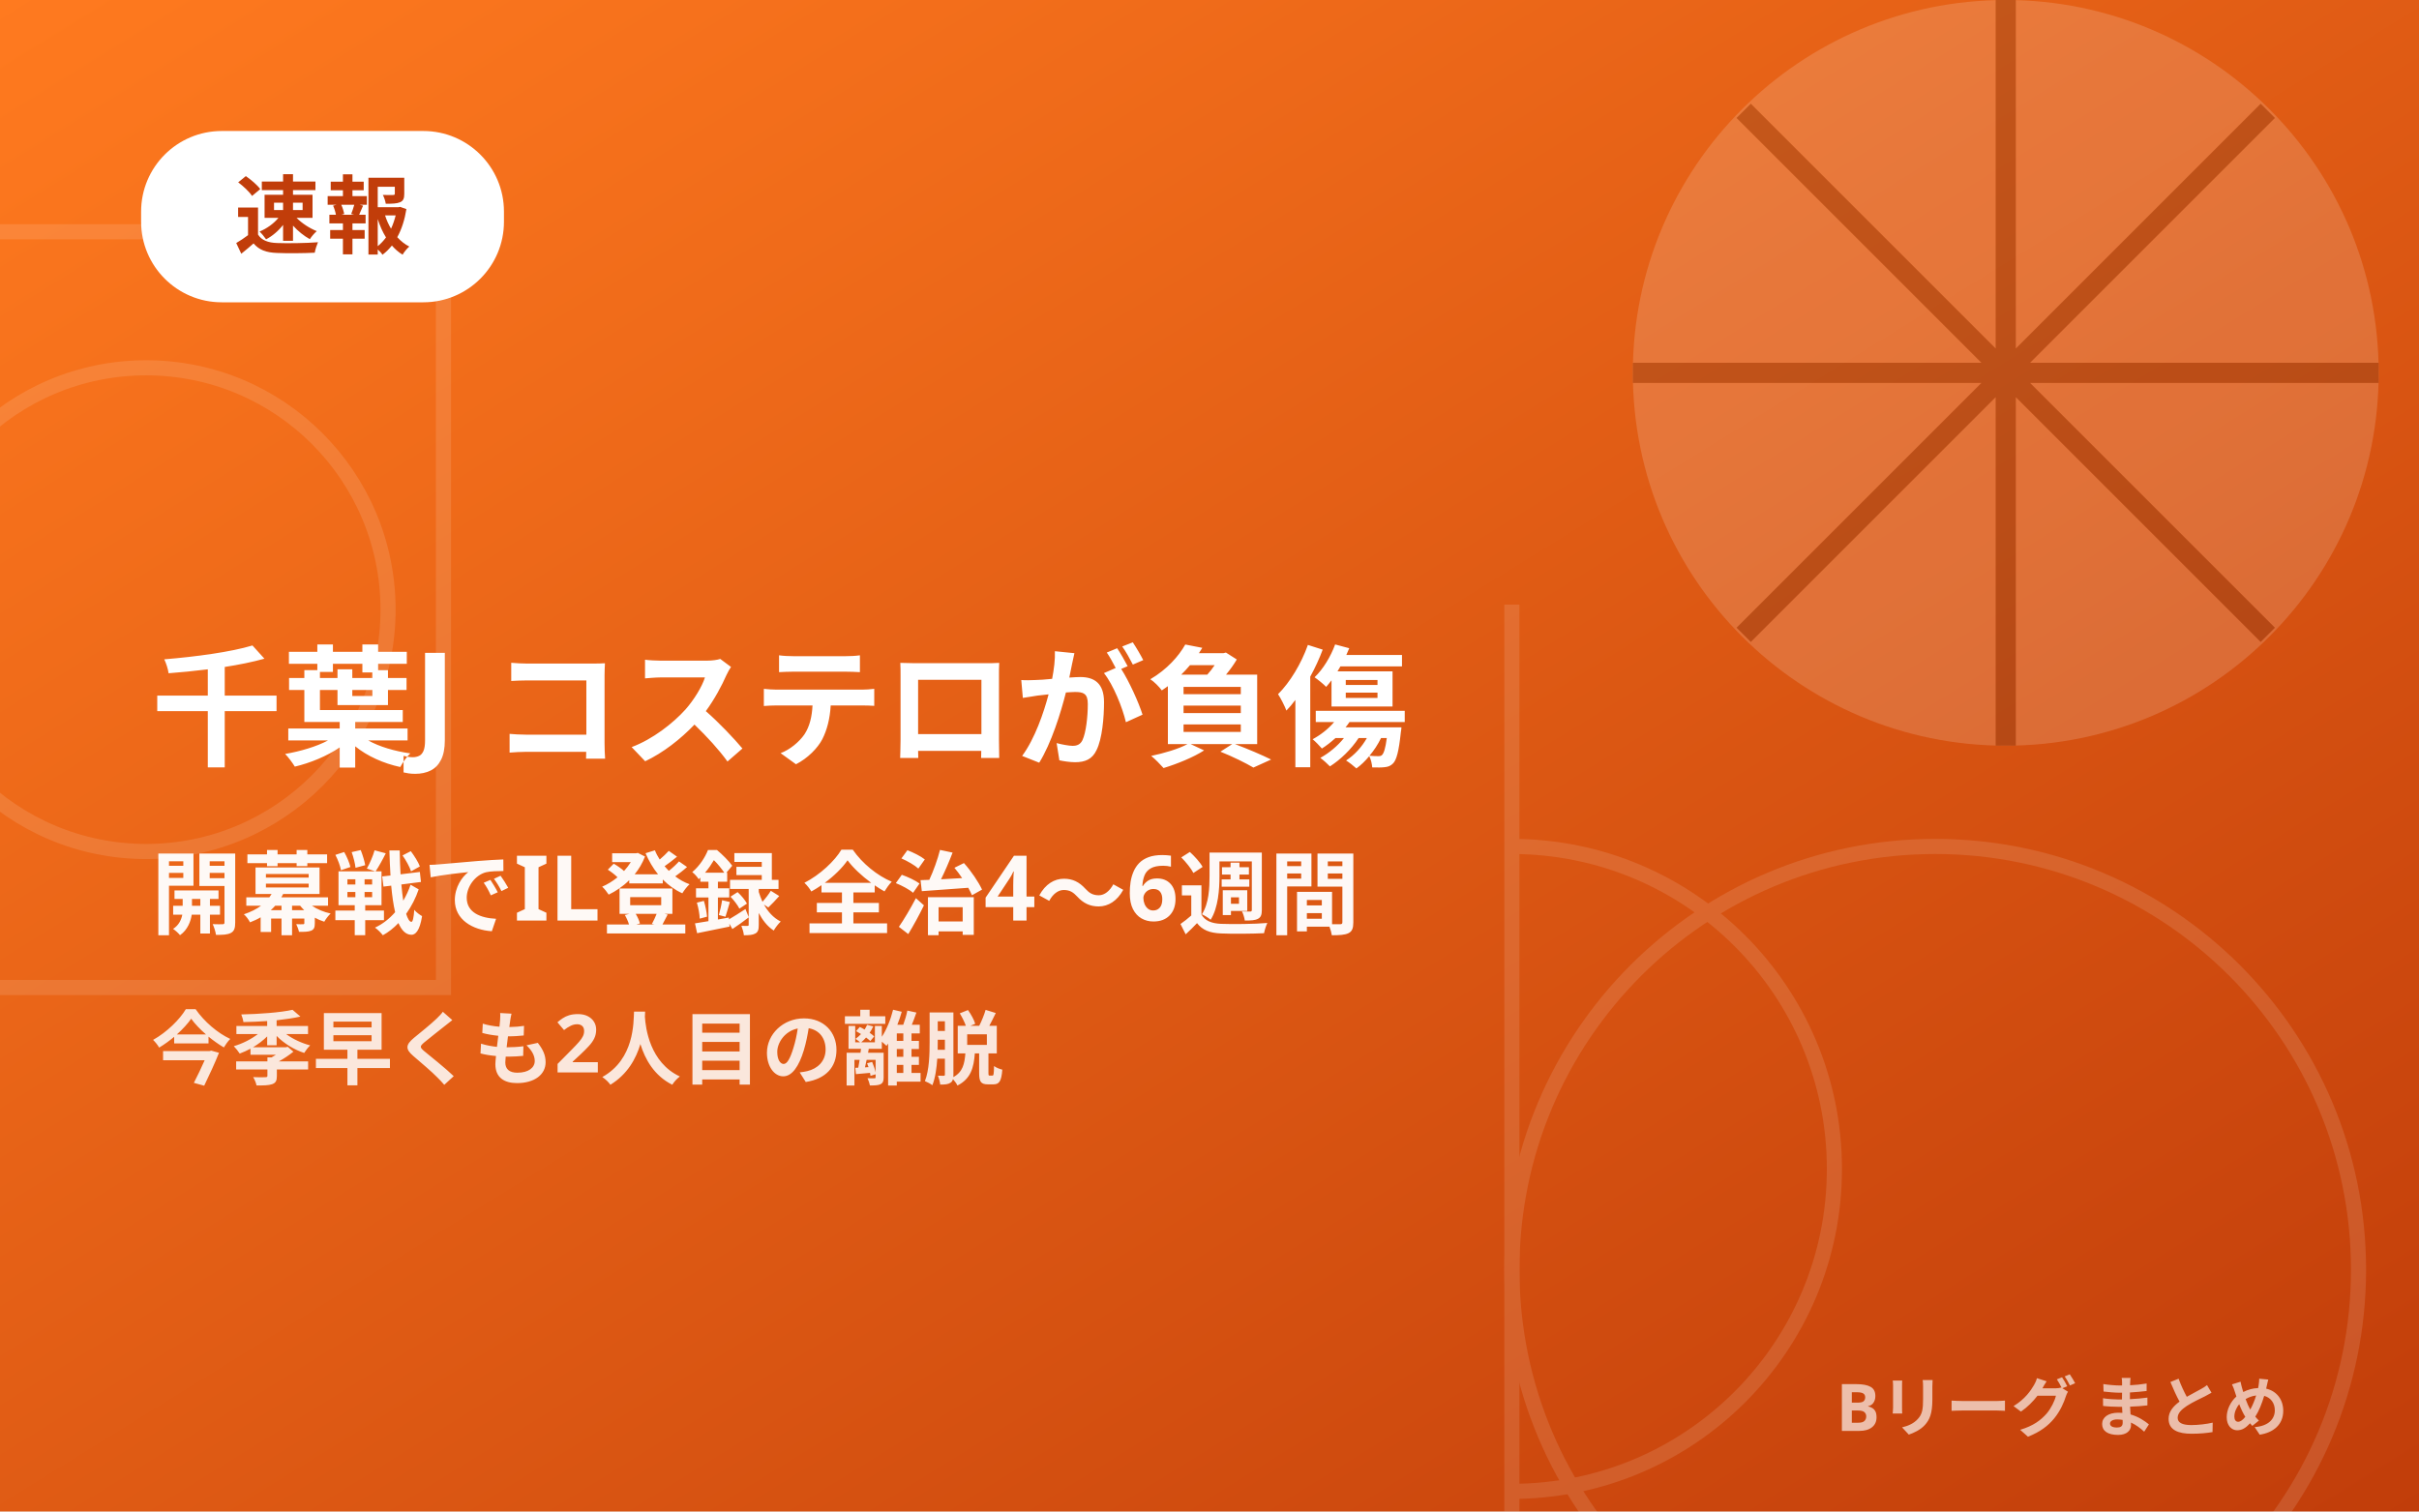
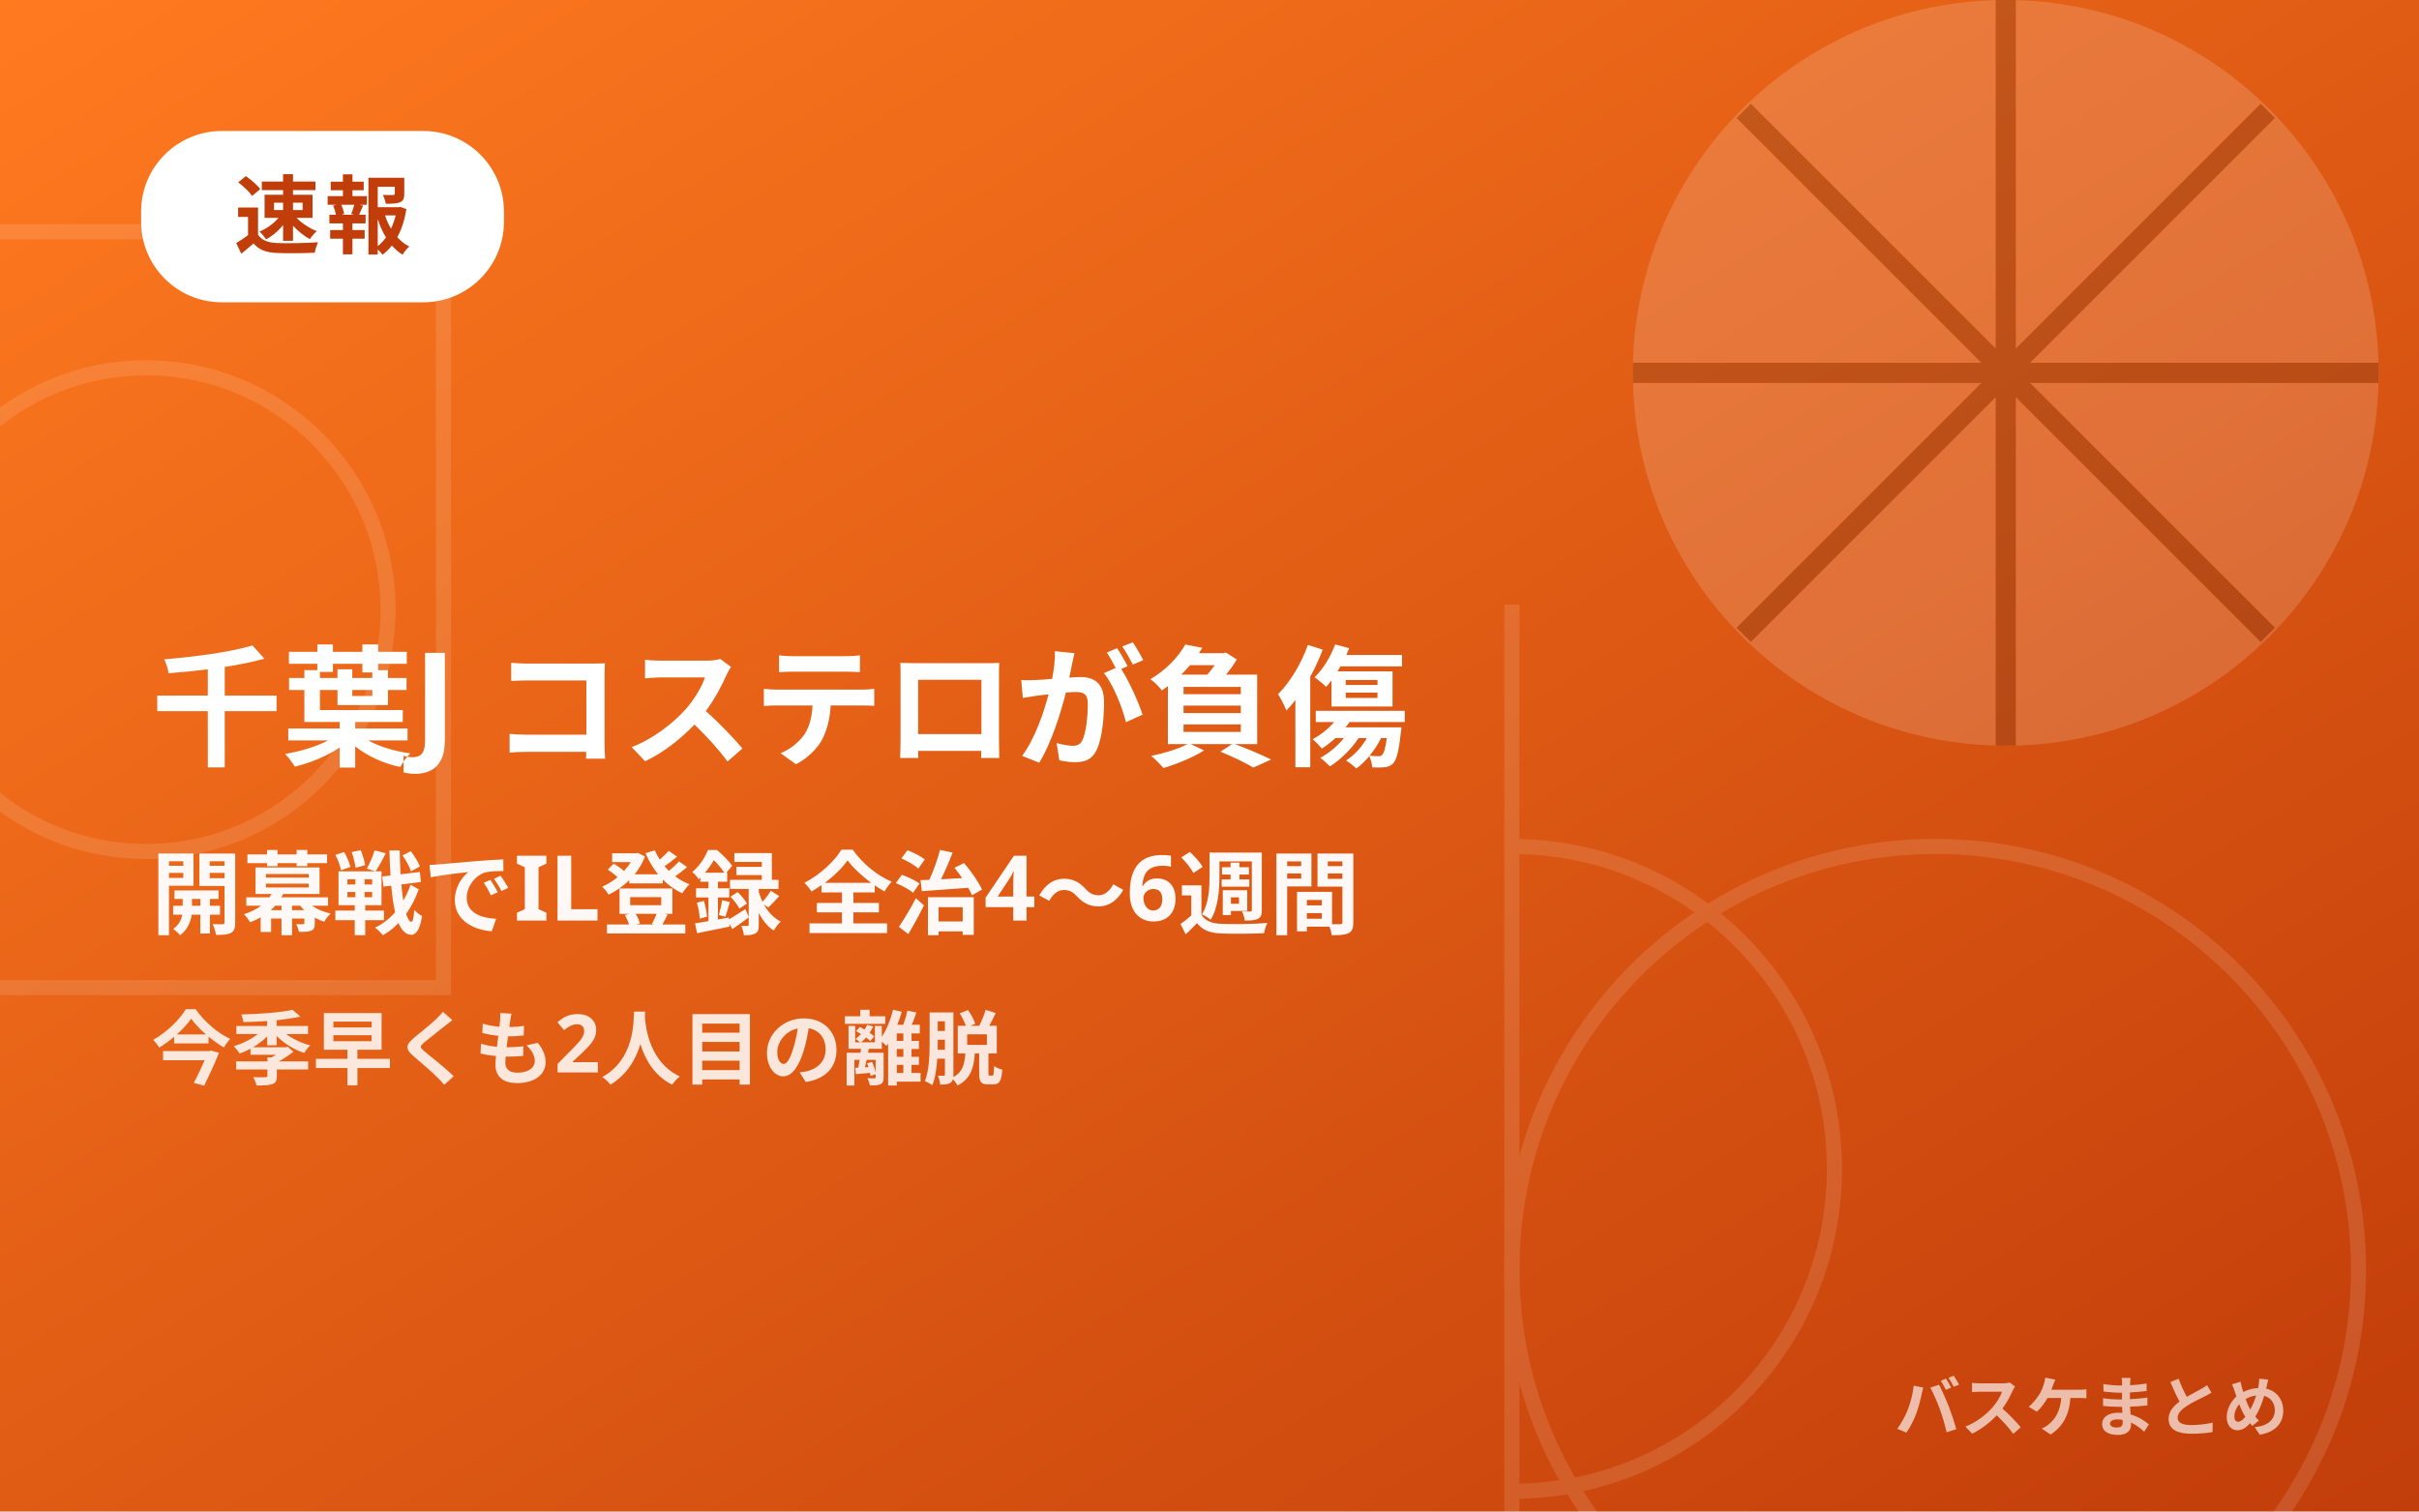
<svg xmlns="http://www.w3.org/2000/svg" viewBox="0 0 480 300" role="img" aria-label="千葉J コステロが開幕戦で負傷しIL登録 全治4～6週間">
  <defs>
    <linearGradient id="g" x1="0" y1="0" x2="1" y2="1">
      <stop offset="0" stop-color="#ff7a1f" />
      <stop offset="1" stop-color="#c13d0a" />
    </linearGradient>
  </defs>
  <rect width="480" height="300" fill="url(#g)" />
  <g stroke="#ffffff" stroke-width="3" fill="none" opacity="0.12">
    <circle cx="384" cy="252" r="84" />
    <line x1="300" y1="120" x2="300" y2="300" />
    <path d="M300 168 a64 64 0 0 1 0 128" />
    <rect x="-30" y="46" width="118" height="150" />
    <circle cx="29" cy="121" r="48" />
  </g>
  <g transform="translate(398,74)" opacity="0.16">
    <circle r="74" fill="#ffffff" />
    <path d="M-74 0H74 M0 -74V74 M-52 -52Q0 0 52 52 M52 -52Q0 0 -52 52" stroke="#0d1b2a" stroke-width="4" fill="none" />
  </g>
  <rect x="28" y="26" rx="16" ry="16" width="72" height="34" fill="#ffffff" />
  <text x="64.0" y="49" font-family="'Hiragino Kaku Gothic ProN','Noto Sans JP','Yu Gothic',Meiryo,sans-serif" font-weight="800" font-size="17" fill="#c13d0a" text-anchor="middle" letter-spacing="1">速報</text>
  <text x="30" y="150" font-family="'Hiragino Kaku Gothic ProN','Noto Sans JP','Yu Gothic',Meiryo,sans-serif" font-weight="900" font-size="26" fill="#ffffff">千葉J コステロが負傷</text>
  <text x="30" y="184" font-family="'Hiragino Kaku Gothic ProN','Noto Sans JP','Yu Gothic',Meiryo,sans-serif" font-weight="800" font-size="18" fill="#ffffff" opacity="0.96">開幕戦でIL登録 全治4～6週間</text>
  <text x="30" y="214" font-family="'Hiragino Kaku Gothic ProN','Noto Sans JP','Yu Gothic',Meiryo,sans-serif" font-weight="700" font-size="16" fill="#ffffff" opacity="0.85">今季早くも2人目の離脱</text>
-   <text x="454" y="284" font-family="'Hiragino Kaku Gothic ProN','Noto Sans JP','Yu Gothic',Meiryo,sans-serif" text-anchor="end" font-weight="800" font-size="13" fill="#ffffff" opacity="0.65">Bリーグ まとめ</text>
+   <text x="454" y="284" font-family="'Hiragino Kaku Gothic ProN','Noto Sans JP','Yu Gothic',Meiryo,sans-serif" text-anchor="end" font-weight="800" font-size="13" fill="#ffffff" opacity="0.65">バスケまとめ</text>
</svg>
